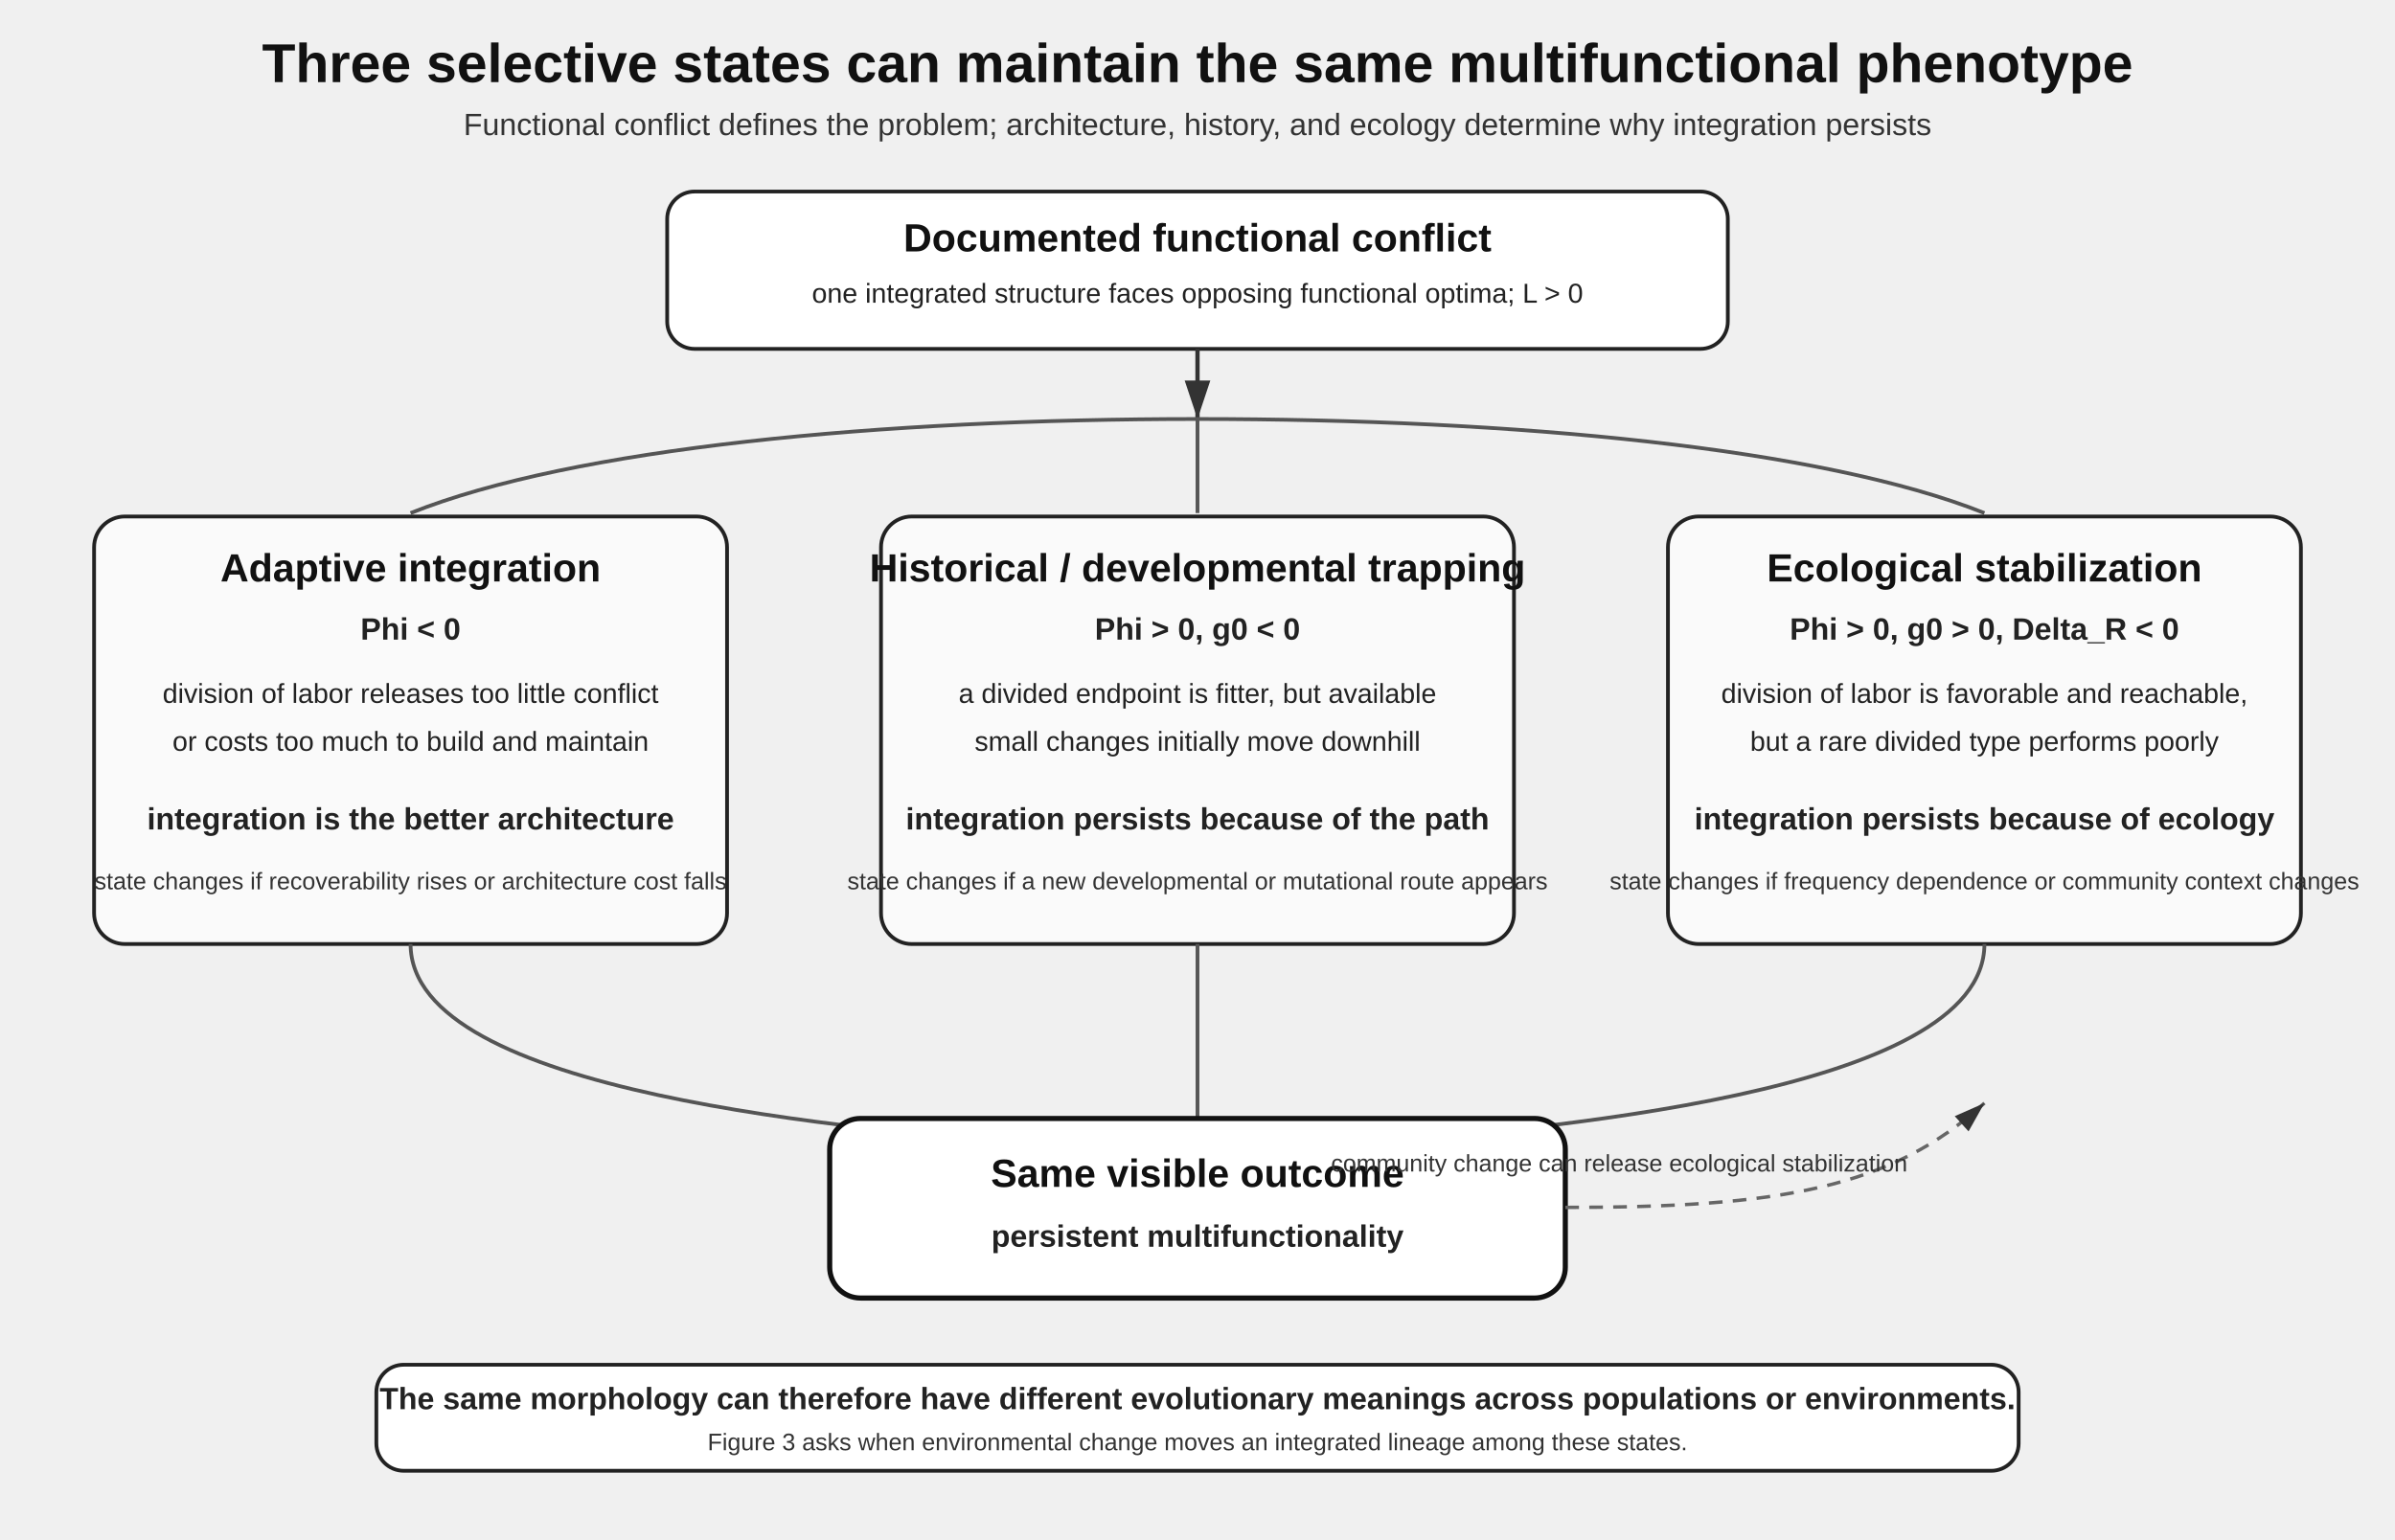
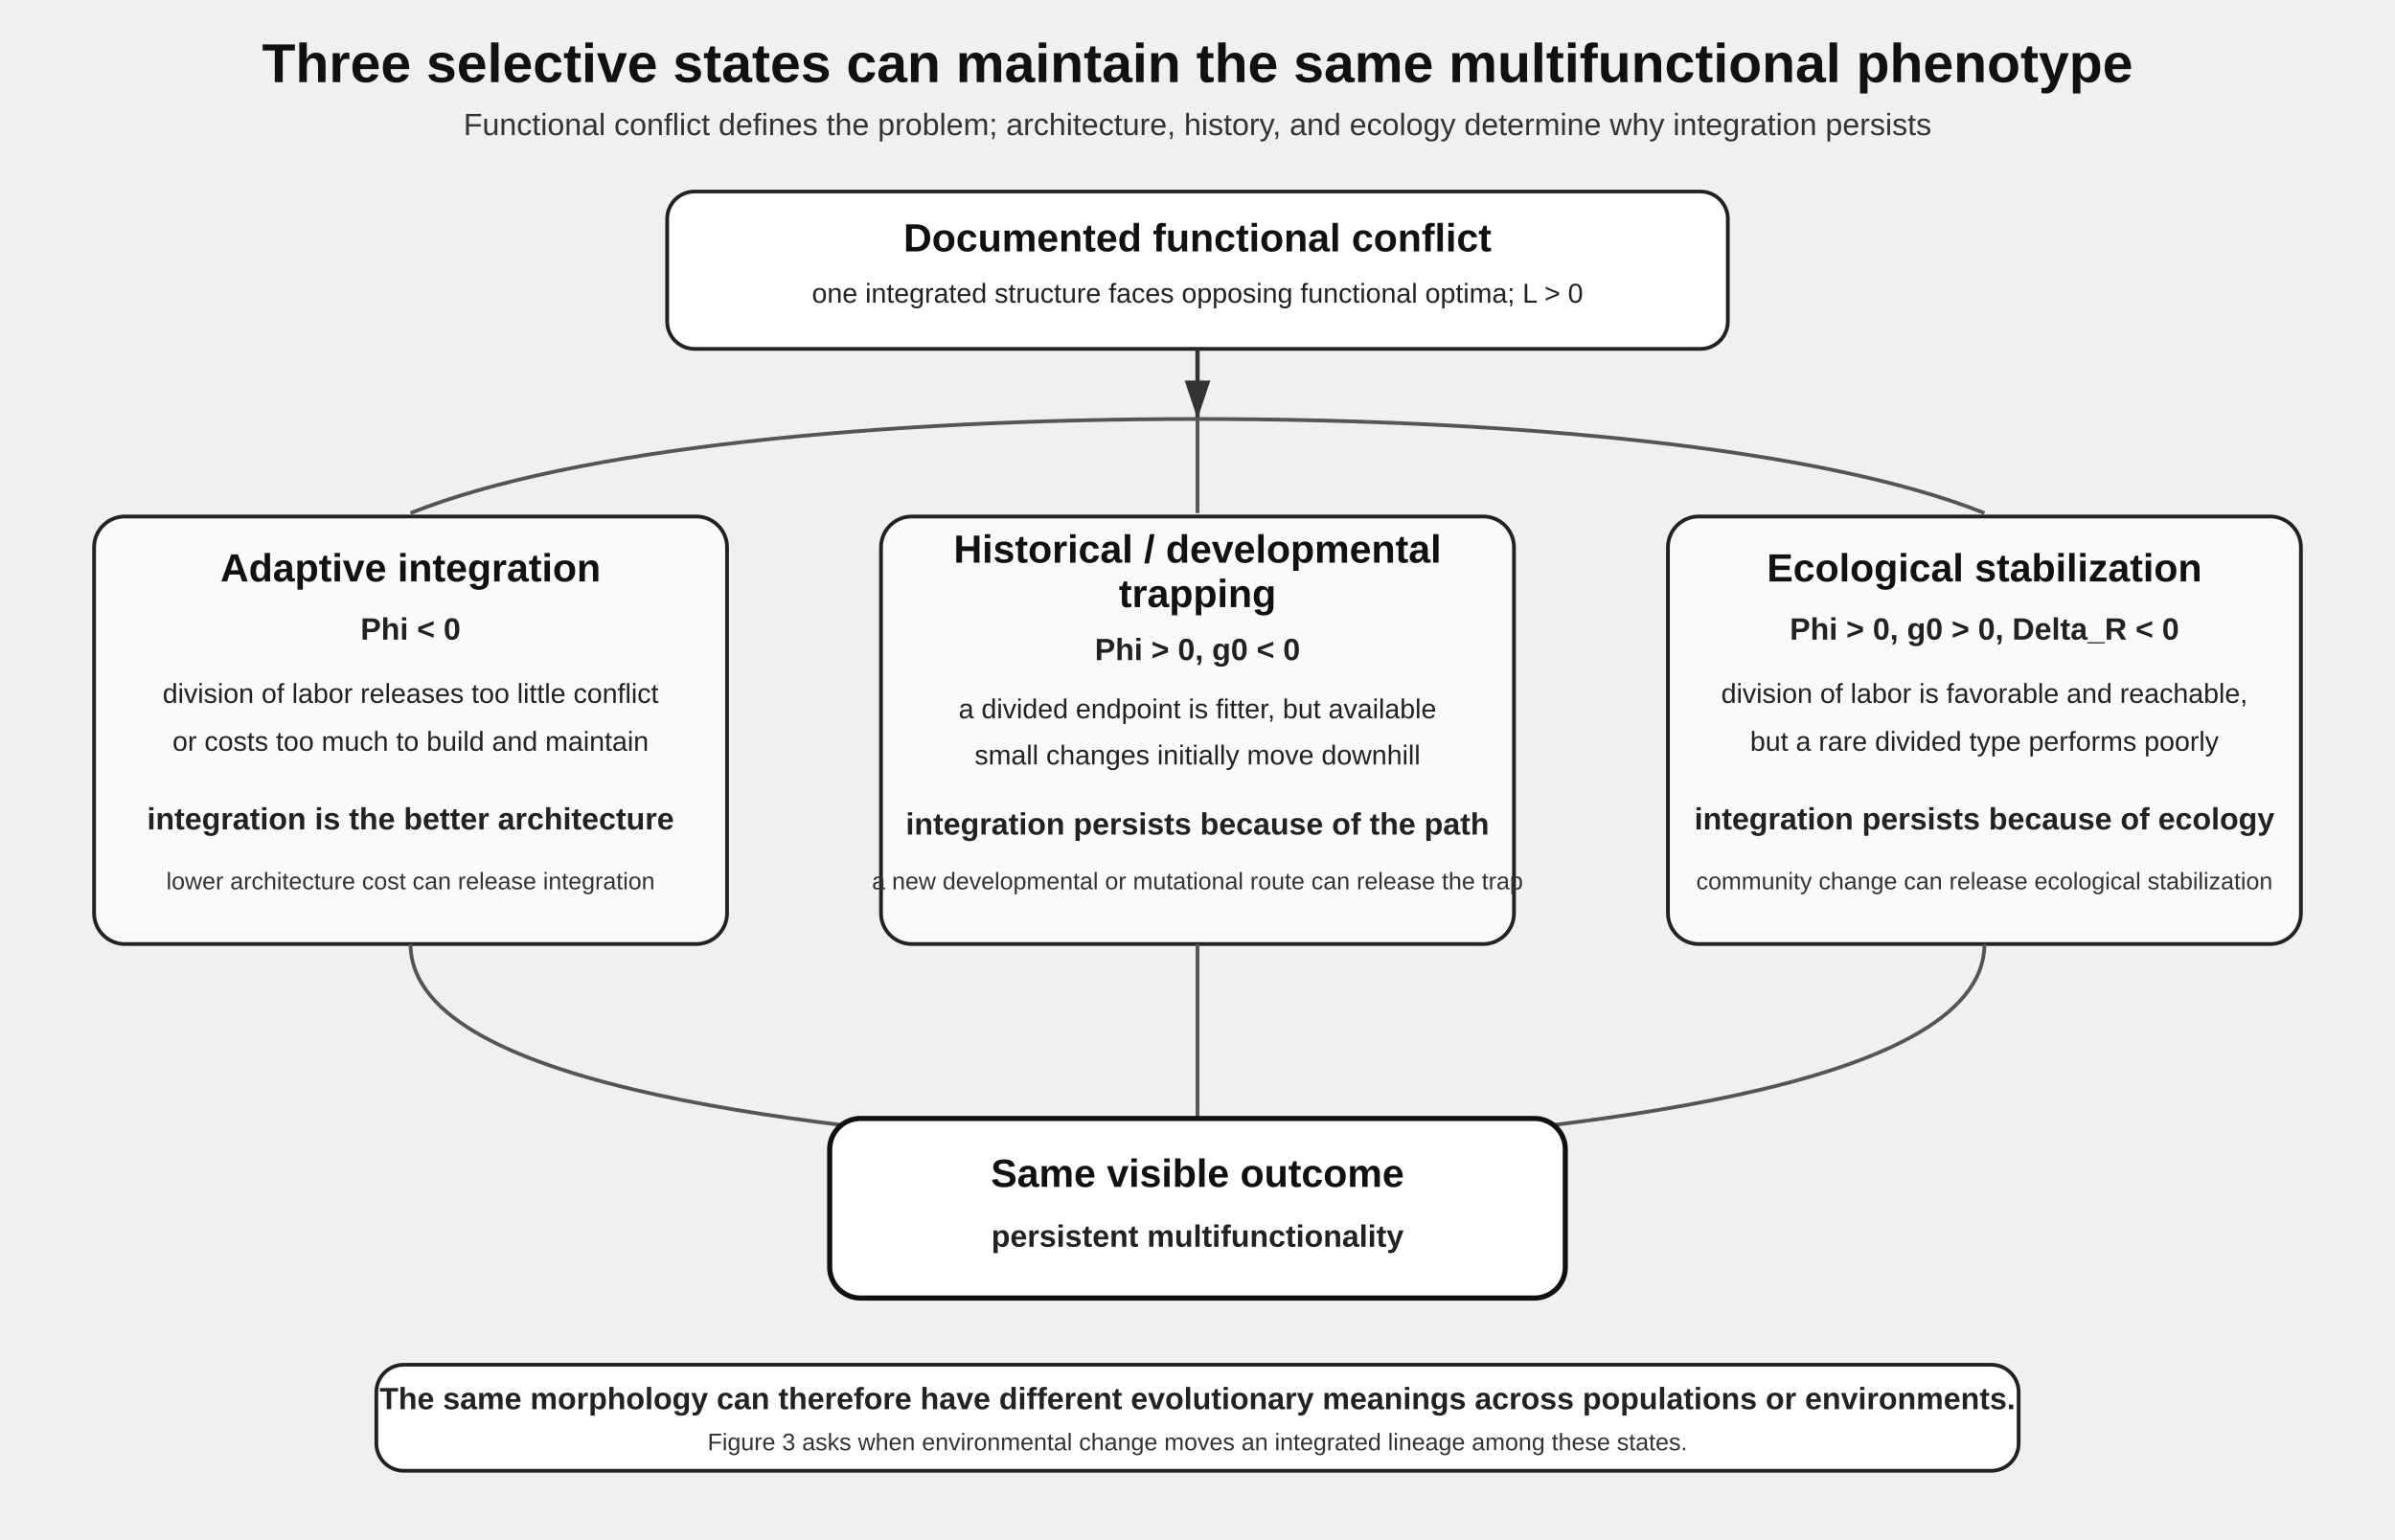
<svg xmlns="http://www.w3.org/2000/svg" width="1400" height="900" viewBox="0 0 1400 900">
  <defs>
    <marker id="arrow" markerWidth="10" markerHeight="10" refX="9" refY="3" orient="auto" markerUnits="strokeWidth">
      <path d="M0,0 L0,6 L9,3 z" fill="#333" />
    </marker>
    <style>
      .title { font:700 32px Arial,Helvetica,sans-serif; fill:#111; }
      .subtitle { font:400 18px Arial,Helvetica,sans-serif; fill:#333; }
      .head { font:700 23px Arial,Helvetica,sans-serif; fill:#111; }
      .mid { font:600 18px Arial,Helvetica,sans-serif; fill:#222; }
      .body { font:400 16px Arial,Helvetica,sans-serif; fill:#222; }
      .tiny { font:400 14px Arial,Helvetica,sans-serif; fill:#333; }
      .box { fill:#fff; stroke:#222; stroke-width:2.2; rx:16; }
      .state { fill:#fafafa; stroke:#222; stroke-width:2.2; rx:18; }
      .outcome { fill:#fff; stroke:#111; stroke-width:3; rx:18; }
      .arrow { stroke:#333; stroke-width:2.5; fill:none; marker-end:url(#arrow); }
      .line { stroke:#555; stroke-width:2.2; fill:none; }
      .dash { stroke:#666; stroke-width:2; stroke-dasharray:8 6; fill:none; marker-end:url(#arrow); }
    </style>
  </defs>
  <text x="700" y="48" text-anchor="middle" class="title">Three selective states can maintain the same multifunctional phenotype</text>
  <text x="700" y="79" text-anchor="middle" class="subtitle">Functional conflict defines the problem; architecture, history, and ecology determine why integration persists</text>
  <rect x="390" y="112" width="620" height="92" class="box" />
  <text x="700" y="147" text-anchor="middle" class="head">Documented functional conflict</text>
  <text x="700" y="177" text-anchor="middle" class="body">one integrated structure faces opposing functional optima; L &gt; 0</text>
  <path d="M700 204 L700 245" class="arrow" />
  <path d="M700 245 C515 245 335 262 240 300" class="line" />
  <path d="M700 245 L700 300" class="line" />
  <path d="M700 245 C885 245 1065 262 1160 300" class="line" />
  <rect x="55" y="302" width="370" height="250" class="state" />
  <text x="240" y="340" text-anchor="middle" class="head">Adaptive integration</text>
  <text x="240" y="374" text-anchor="middle" class="mid">Phi &lt; 0</text>
  <text x="240" y="411" text-anchor="middle" class="body">division of labor releases too little conflict</text>
  <text x="240" y="439" text-anchor="middle" class="body">or costs too much to build and maintain</text>
  <text x="240" y="485" text-anchor="middle" class="mid">integration is the better architecture</text>
-   <text x="240" y="520" text-anchor="middle" class="tiny">state changes if recoverability rises or architecture cost falls</text>
+   <text x="240" y="520" text-anchor="middle" class="tiny">lower architecture cost can release integration</text>
  <rect x="515" y="302" width="370" height="250" class="state" />
-   <text x="700" y="340" text-anchor="middle" class="head">Historical / developmental trapping</text>
-   <text x="700" y="374" text-anchor="middle" class="mid">Phi &gt; 0,  g0 &lt; 0</text>
-   <text x="700" y="411" text-anchor="middle" class="body">a divided endpoint is fitter, but available</text>
-   <text x="700" y="439" text-anchor="middle" class="body">small changes initially move downhill</text>
-   <text x="700" y="485" text-anchor="middle" class="mid">integration persists because of the path</text>
-   <text x="700" y="520" text-anchor="middle" class="tiny">state changes if a new developmental or mutational route appears</text>
+   <text x="700" y="329" text-anchor="middle" class="head">Historical / developmental</text>
+   <text x="700" y="355" text-anchor="middle" class="head">trapping</text>
+   <text x="700" y="386" text-anchor="middle" class="mid">Phi &gt; 0,  g0 &lt; 0</text>
+   <text x="700" y="420" text-anchor="middle" class="body">a divided endpoint is fitter, but available</text>
+   <text x="700" y="447" text-anchor="middle" class="body">small changes initially move downhill</text>
+   <text x="700" y="488" text-anchor="middle" class="mid">integration persists because of the path</text>
+   <text x="700" y="520" text-anchor="middle" class="tiny">a new developmental or mutational route can release the trap</text>
  <rect x="975" y="302" width="370" height="250" class="state" />
  <text x="1160" y="340" text-anchor="middle" class="head">Ecological stabilization</text>
  <text x="1160" y="374" text-anchor="middle" class="mid">Phi &gt; 0,  g0 &gt; 0,  Delta_R &lt; 0</text>
  <text x="1160" y="411" text-anchor="middle" class="body">division of labor is favorable and reachable,</text>
  <text x="1160" y="439" text-anchor="middle" class="body">but a rare divided type performs poorly</text>
  <text x="1160" y="485" text-anchor="middle" class="mid">integration persists because of ecology</text>
-   <text x="1160" y="520" text-anchor="middle" class="tiny">state changes if frequency dependence or community context changes</text>
+   <text x="1160" y="520" text-anchor="middle" class="tiny">community change can release ecological stabilization</text>
  <path d="M240 552 C240 640 500 660 615 670" class="line" />
  <path d="M700 552 L700 655" class="line" />
  <path d="M1160 552 C1160 640 900 660 785 670" class="line" />
  <rect x="485" y="654" width="430" height="105" class="outcome" />
  <text x="700" y="694" text-anchor="middle" class="head">Same visible outcome</text>
  <text x="700" y="729" text-anchor="middle" class="mid">persistent multifunctionality</text>
-   <path d="M915 706 C1040 706 1105 695 1160 645" class="dash" />
-   <text x="1115" y="685" text-anchor="end" class="tiny">community change can release ecological stabilization</text>
  <rect x="220" y="798" width="960" height="62" class="box" />
  <text x="700" y="824" text-anchor="middle" class="mid">The same morphology can therefore have different evolutionary meanings across populations or environments.</text>
  <text x="700" y="848" text-anchor="middle" class="tiny">Figure 3 asks when environmental change moves an integrated lineage among these states.</text>
</svg>
